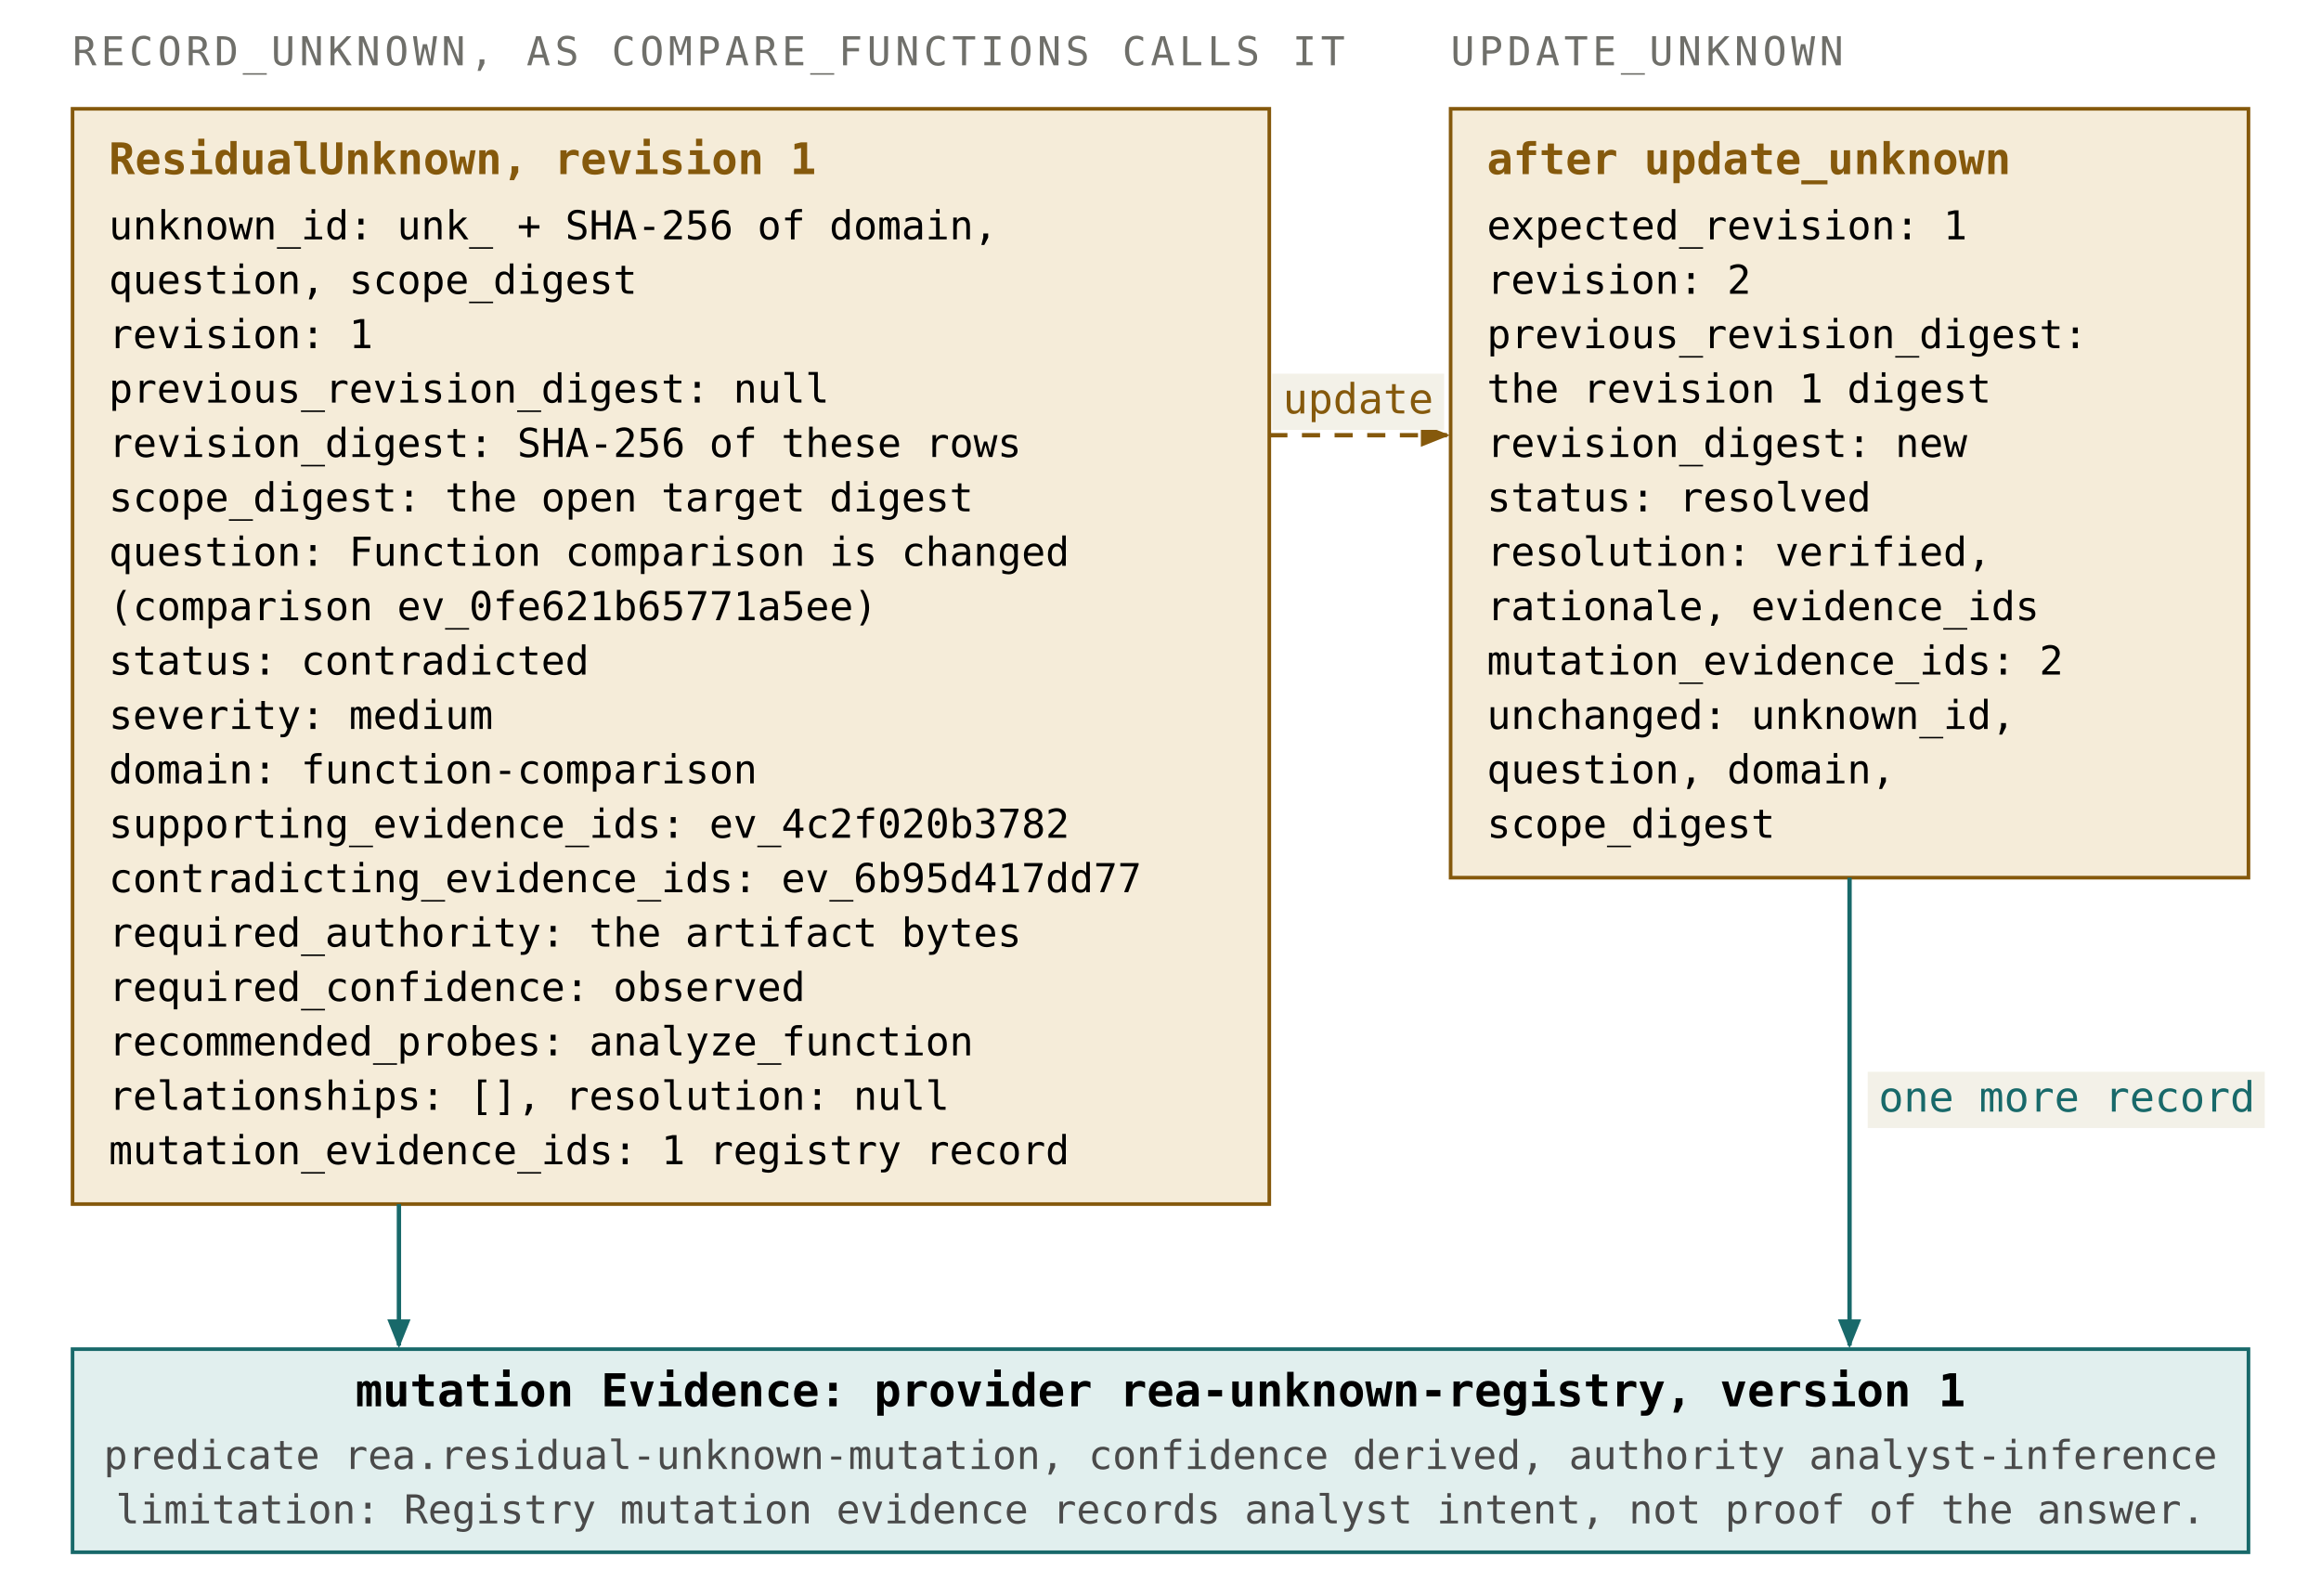
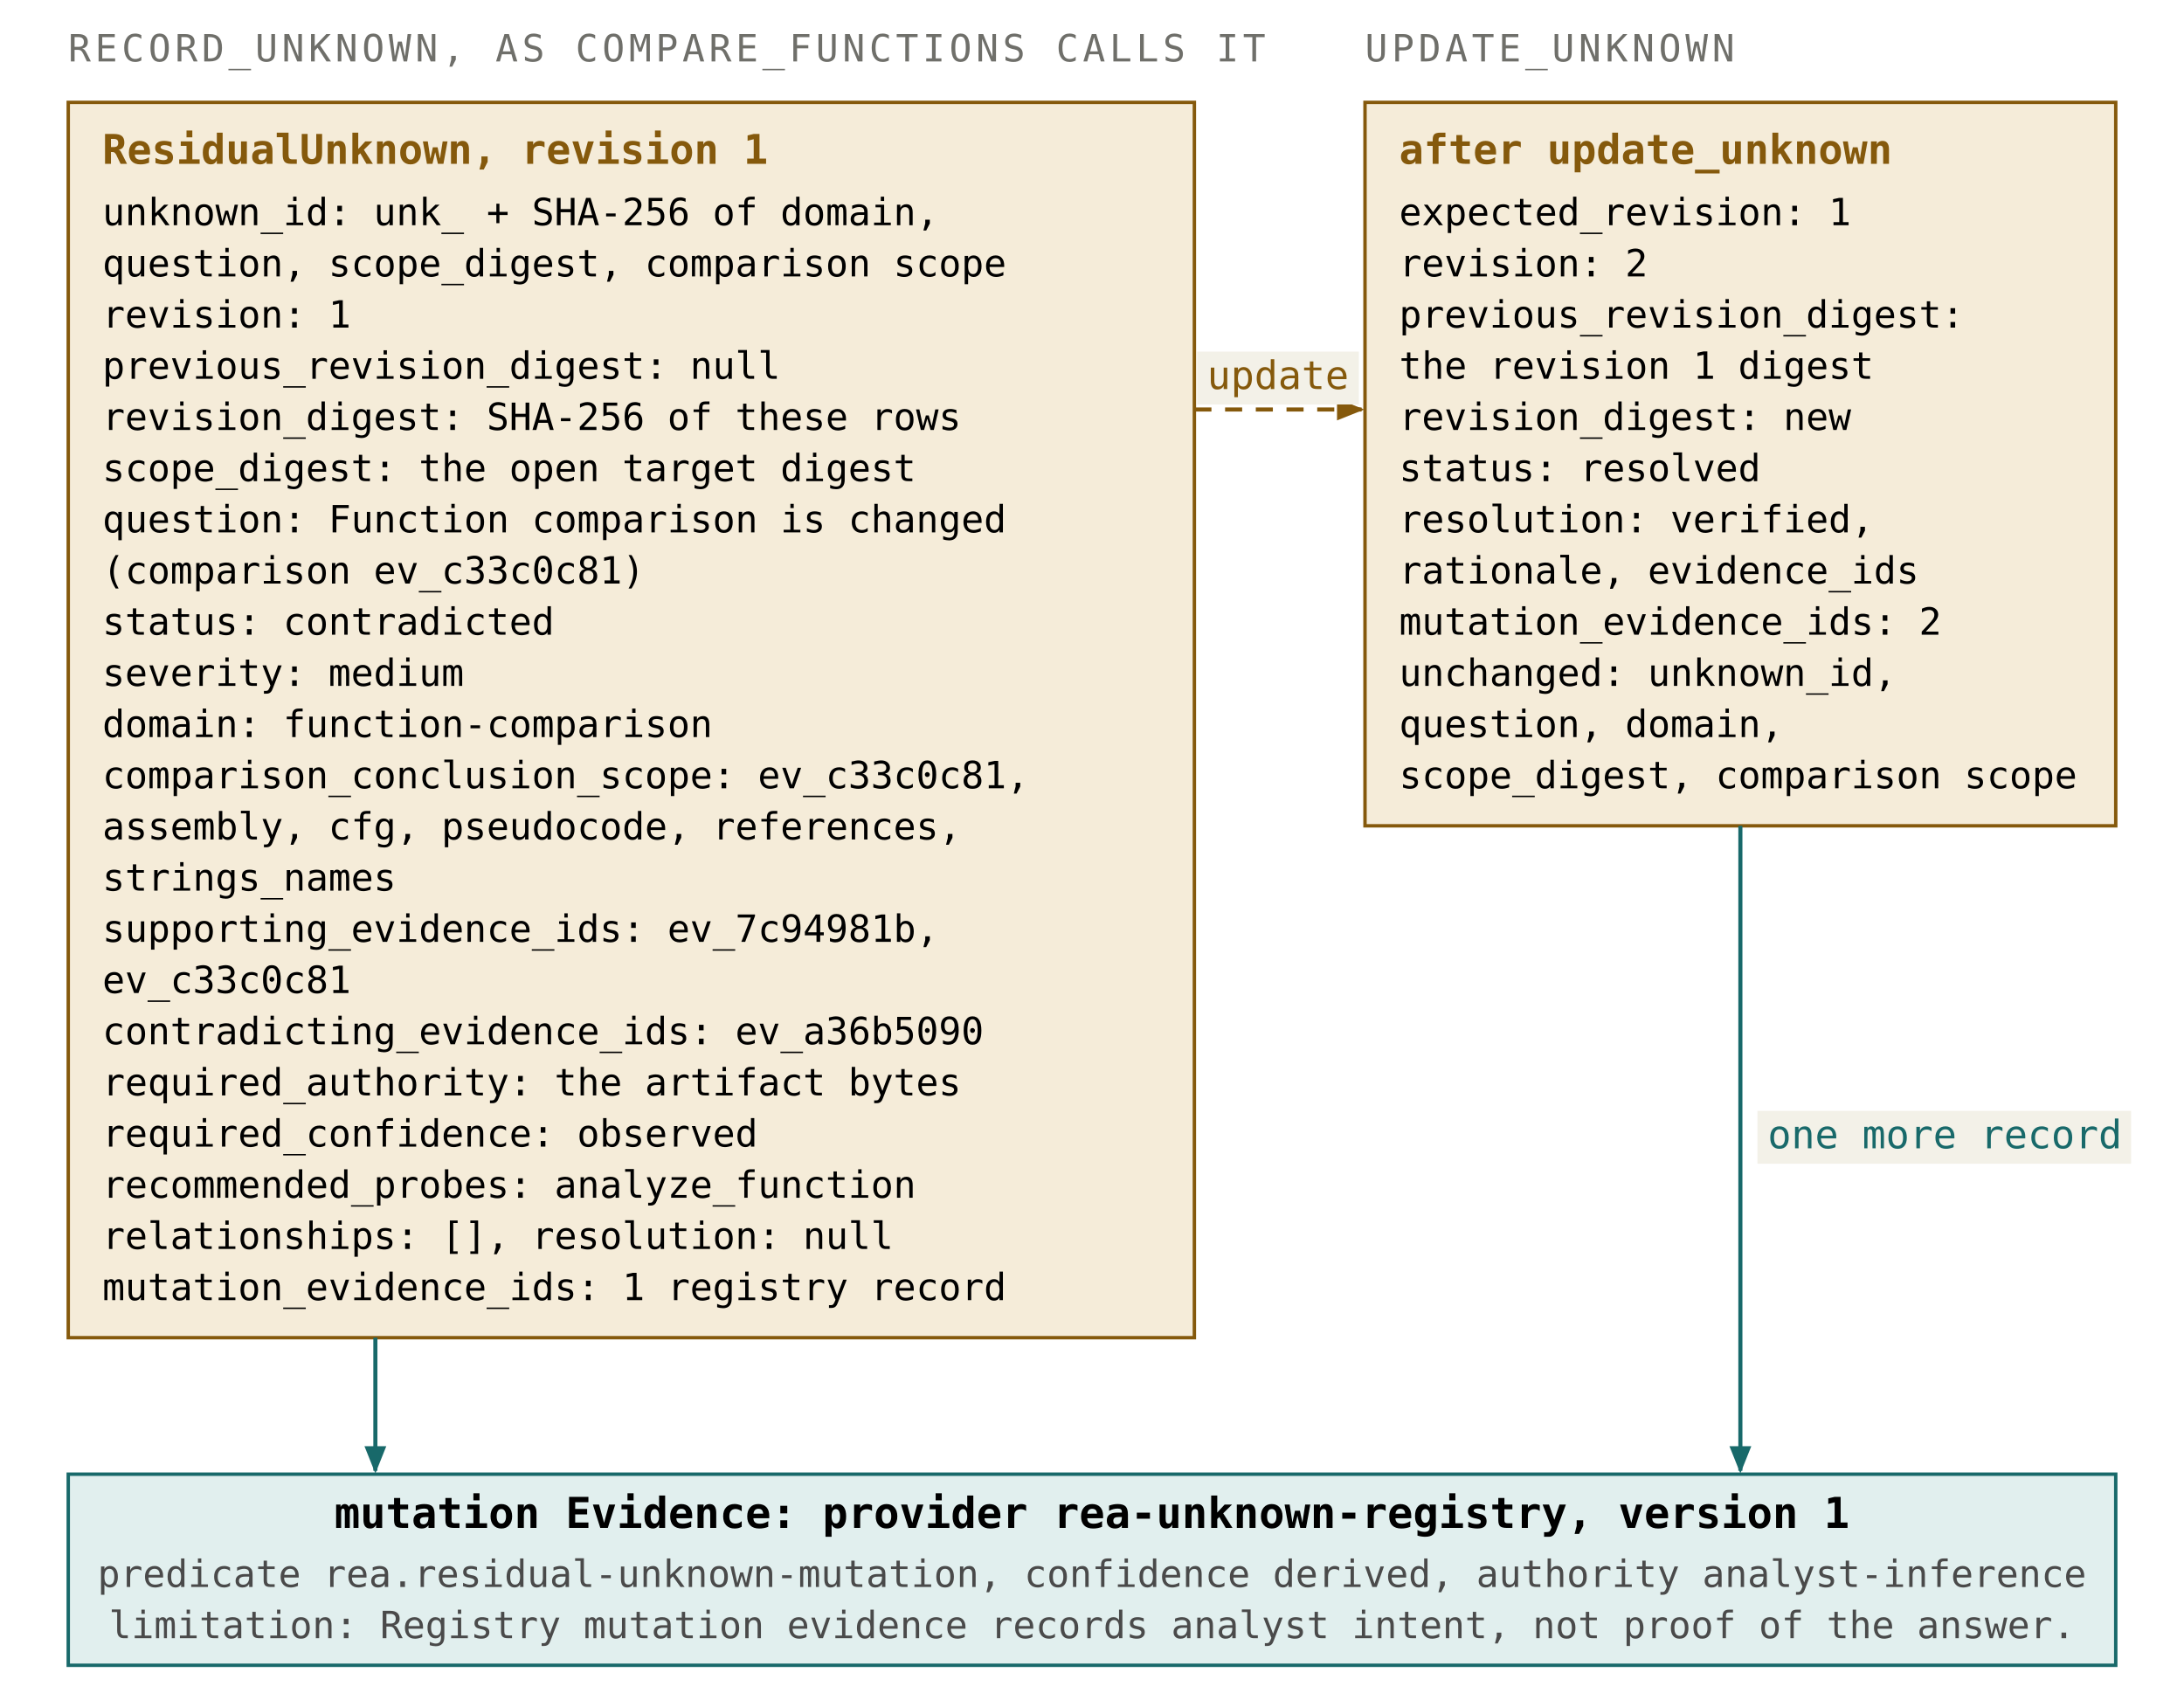
- <svg xmlns="http://www.w3.org/2000/svg" viewBox="0 0 640 440" role="img" aria-labelledby="fig-5-2-title fig-5-2-desc" font-family="JetBrains Mono, ui-monospace, monospace">
+ <svg xmlns="http://www.w3.org/2000/svg" viewBox="0 0 640 500" role="img" aria-labelledby="fig-5-2-title fig-5-2-desc" font-family="JetBrains Mono, ui-monospace, monospace">
  <defs>
    <marker id="fig-5-2-head-amber" viewBox="0 0 10 10" refX="9" refY="5" markerWidth="8" markerHeight="8" markerUnits="userSpaceOnUse" orient="auto-start-reverse">
      <path d="M0 1 L10 5 L0 9 z" fill="var(--m-amber-ink, #85590c)" />
    </marker>
    <marker id="fig-5-2-head-teal" viewBox="0 0 10 10" refX="9" refY="5" markerWidth="8" markerHeight="8" markerUnits="userSpaceOnUse" orient="auto-start-reverse">
      <path d="M0 1 L10 5 L0 9 z" fill="var(--m-teal-ink, #18696a)" />
    </marker>
  </defs>
  <text x="20" y="18" font-size="11" letter-spacing="1.2" fill="var(--m-ink-mute, #6f6f6a)">RECORD_UNKNOWN, AS COMPARE_FUNCTIONS CALLS IT</text>
  <text x="400" y="18" font-size="11" letter-spacing="1.2" fill="var(--m-ink-mute, #6f6f6a)">UPDATE_UNKNOWN</text>
-   <rect x="20" y="30" width="330" height="302" fill="var(--m-amber-fill, #f5ecd9)" stroke="var(--m-amber-ink, #85590c)" />
+   <rect x="20" y="30" width="330" height="362" fill="var(--m-amber-fill, #f5ecd9)" stroke="var(--m-amber-ink, #85590c)" />
  <text x="30" y="48" font-size="12" font-weight="700" fill="var(--m-amber-ink, #85590c)">ResidualUnknown, revision 1</text>
  <text x="30" y="66" font-size="11">unknown_id: unk_ + SHA-256 of domain,</text>
-   <text x="30" y="81" font-size="11">  question, scope_digest</text>
+   <text x="30" y="81" font-size="11">  question, scope_digest, comparison scope</text>
  <text x="30" y="96" font-size="11">revision: 1</text>
  <text x="30" y="111" font-size="11">previous_revision_digest: null</text>
  <text x="30" y="126" font-size="11">revision_digest: SHA-256 of these rows</text>
  <text x="30" y="141" font-size="11">scope_digest: the open target digest</text>
  <text x="30" y="156" font-size="11">question: Function comparison is changed</text>
-   <text x="30" y="171" font-size="11">  (comparison ev_0fe621b65771a5ee)</text>
+   <text x="30" y="171" font-size="11">  (comparison ev_c33c0c81)</text>
  <text x="30" y="186" font-size="11">status: contradicted</text>
  <text x="30" y="201" font-size="11">severity: medium</text>
  <text x="30" y="216" font-size="11">domain: function-comparison</text>
-   <text x="30" y="231" font-size="11">supporting_evidence_ids: ev_4c2f020b3782</text>
-   <text x="30" y="246" font-size="11">contradicting_evidence_ids: ev_6b95d417dd77</text>
-   <text x="30" y="261" font-size="11">required_authority: the artifact bytes</text>
-   <text x="30" y="276" font-size="11">required_confidence: observed</text>
-   <text x="30" y="291" font-size="11">recommended_probes: analyze_function</text>
-   <text x="30" y="306" font-size="11">relationships: [], resolution: null</text>
-   <text x="30" y="321" font-size="11">mutation_evidence_ids: 1 registry record</text>
+   <text x="30" y="231" font-size="11">comparison_conclusion_scope: ev_c33c0c81,</text>
+   <text x="30" y="246" font-size="11">  assembly, cfg, pseudocode, references,</text>
+   <text x="30" y="261" font-size="11">  strings_names</text>
+   <text x="30" y="276" font-size="11">supporting_evidence_ids: ev_7c94981b,</text>
+   <text x="30" y="291" font-size="11">  ev_c33c0c81</text>
+   <text x="30" y="306" font-size="11">contradicting_evidence_ids: ev_a36b5090</text>
+   <text x="30" y="321" font-size="11">required_authority: the artifact bytes</text>
+   <text x="30" y="336" font-size="11">required_confidence: observed</text>
+   <text x="30" y="351" font-size="11">recommended_probes: analyze_function</text>
+   <text x="30" y="366" font-size="11">relationships: [], resolution: null</text>
+   <text x="30" y="381" font-size="11">mutation_evidence_ids: 1 registry record</text>
  <rect x="400" y="30" width="220" height="212" fill="var(--m-amber-fill, #f5ecd9)" stroke="var(--m-amber-ink, #85590c)" />
  <text x="410" y="48" font-size="12" font-weight="700" fill="var(--m-amber-ink, #85590c)">after update_unknown</text>
  <text x="410" y="66" font-size="11">expected_revision: 1</text>
  <text x="410" y="81" font-size="11">revision: 2</text>
  <text x="410" y="96" font-size="11">previous_revision_digest:</text>
  <text x="410" y="111" font-size="11">  the revision 1 digest</text>
  <text x="410" y="126" font-size="11">revision_digest: new</text>
  <text x="410" y="141" font-size="11">status: resolved</text>
  <text x="410" y="156" font-size="11">resolution: verified,</text>
  <text x="410" y="171" font-size="11">  rationale, evidence_ids</text>
  <text x="410" y="186" font-size="11">mutation_evidence_ids: 2</text>
  <text x="410" y="201" font-size="11">unchanged: unknown_id,</text>
  <text x="410" y="216" font-size="11">  question, domain,</text>
-   <text x="410" y="231" font-size="11">  scope_digest</text>
+   <text x="410" y="231" font-size="11">  scope_digest, comparison scope</text>
  <line x1="350" y1="120" x2="399" y2="120" stroke="var(--m-amber-ink, #85590c)" stroke-width="1.2" stroke-dasharray="5 4" marker-end="url(#fig-5-2-head-amber)" />
  <rect class="m-knock" x="350.8" y="103.03" width="47.4" height="15.5" fill="var(--m-panel, #f3f1e8)" />
  <text x="374.5" y="114" font-size="11.5" text-anchor="middle" fill="var(--m-amber-ink, #85590c)">update</text>
-   <rect x="20" y="372" width="600" height="56" fill="var(--m-teal-fill, #e1efee)" stroke="var(--m-teal-ink, #18696a)" />
-   <text x="320" y="387.75" font-size="12.5" text-anchor="middle" font-weight="700">mutation Evidence: provider rea-unknown-registry, version 1</text>
-   <text x="320" y="405.05" font-size="11" text-anchor="middle" class="m-serif" fill="var(--m-ink-soft, #4a4a4a)">predicate rea.residual-unknown-mutation, confidence derived, authority analyst-inference</text>
-   <text x="320" y="420.05" font-size="11" text-anchor="middle" class="m-serif" fill="var(--m-ink-soft, #4a4a4a)">limitation: Registry mutation evidence records analyst intent, not proof of the answer.</text>
-   <line x1="110" y1="332" x2="110" y2="371" stroke="var(--m-teal-ink, #18696a)" stroke-width="1.2" marker-end="url(#fig-5-2-head-teal)" />
-   <line x1="510" y1="242" x2="510" y2="371" stroke="var(--m-teal-ink, #18696a)" stroke-width="1.2" marker-end="url(#fig-5-2-head-teal)" />
-   <rect class="m-knock" x="515" y="295.53" width="109.5" height="15.5" fill="var(--m-panel, #f3f1e8)" />
-   <text x="518" y="306.5" font-size="11.5" fill="var(--m-teal-ink, #18696a)">one more record</text>
+   <rect x="20" y="432" width="600" height="56" fill="var(--m-teal-fill, #e1efee)" stroke="var(--m-teal-ink, #18696a)" />
+   <text x="320" y="447.75" font-size="12.5" text-anchor="middle" font-weight="700">mutation Evidence: provider rea-unknown-registry, version 1</text>
+   <text x="320" y="465.05" font-size="11" text-anchor="middle" class="m-serif" fill="var(--m-ink-soft, #4a4a4a)">predicate rea.residual-unknown-mutation, confidence derived, authority analyst-inference</text>
+   <text x="320" y="480.05" font-size="11" text-anchor="middle" class="m-serif" fill="var(--m-ink-soft, #4a4a4a)">limitation: Registry mutation evidence records analyst intent, not proof of the answer.</text>
+   <line x1="110" y1="392" x2="110" y2="431" stroke="var(--m-teal-ink, #18696a)" stroke-width="1.2" marker-end="url(#fig-5-2-head-teal)" />
+   <line x1="510" y1="242" x2="510" y2="431" stroke="var(--m-teal-ink, #18696a)" stroke-width="1.2" marker-end="url(#fig-5-2-head-teal)" />
+   <rect class="m-knock" x="515" y="325.53" width="109.5" height="15.5" fill="var(--m-panel, #f3f1e8)" />
+   <text x="518" y="336.5" font-size="11.5" fill="var(--m-teal-ink, #18696a)">one more record</text>
</svg>
